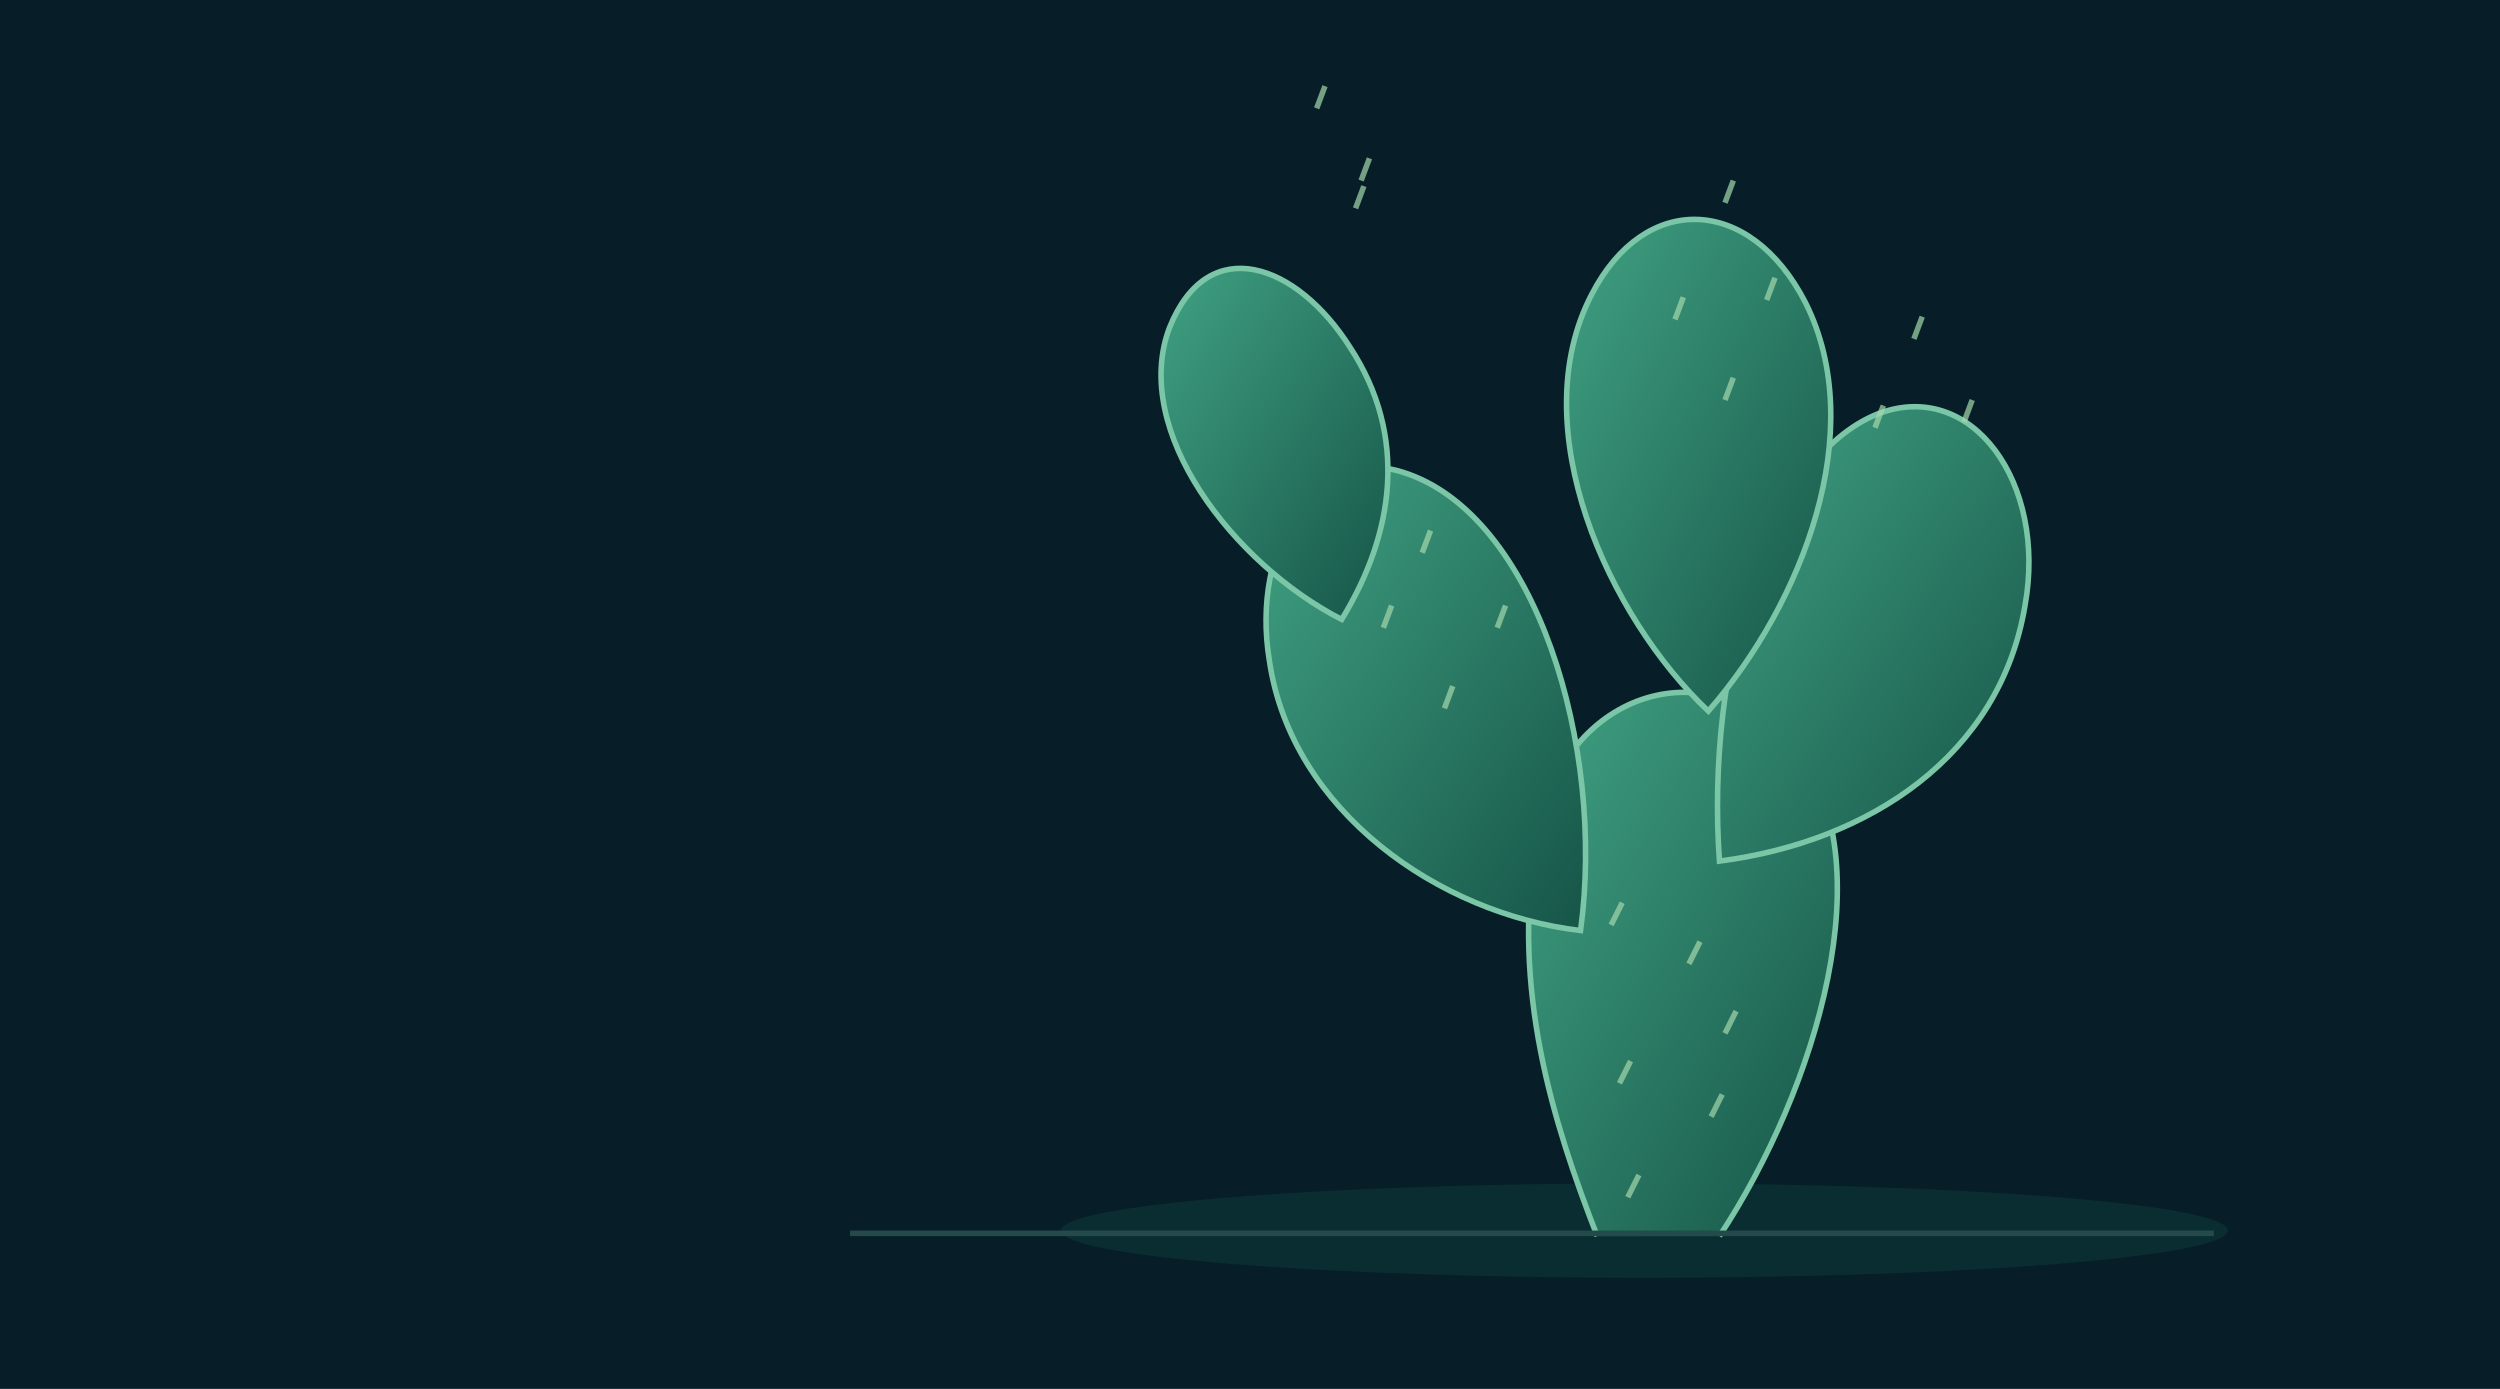
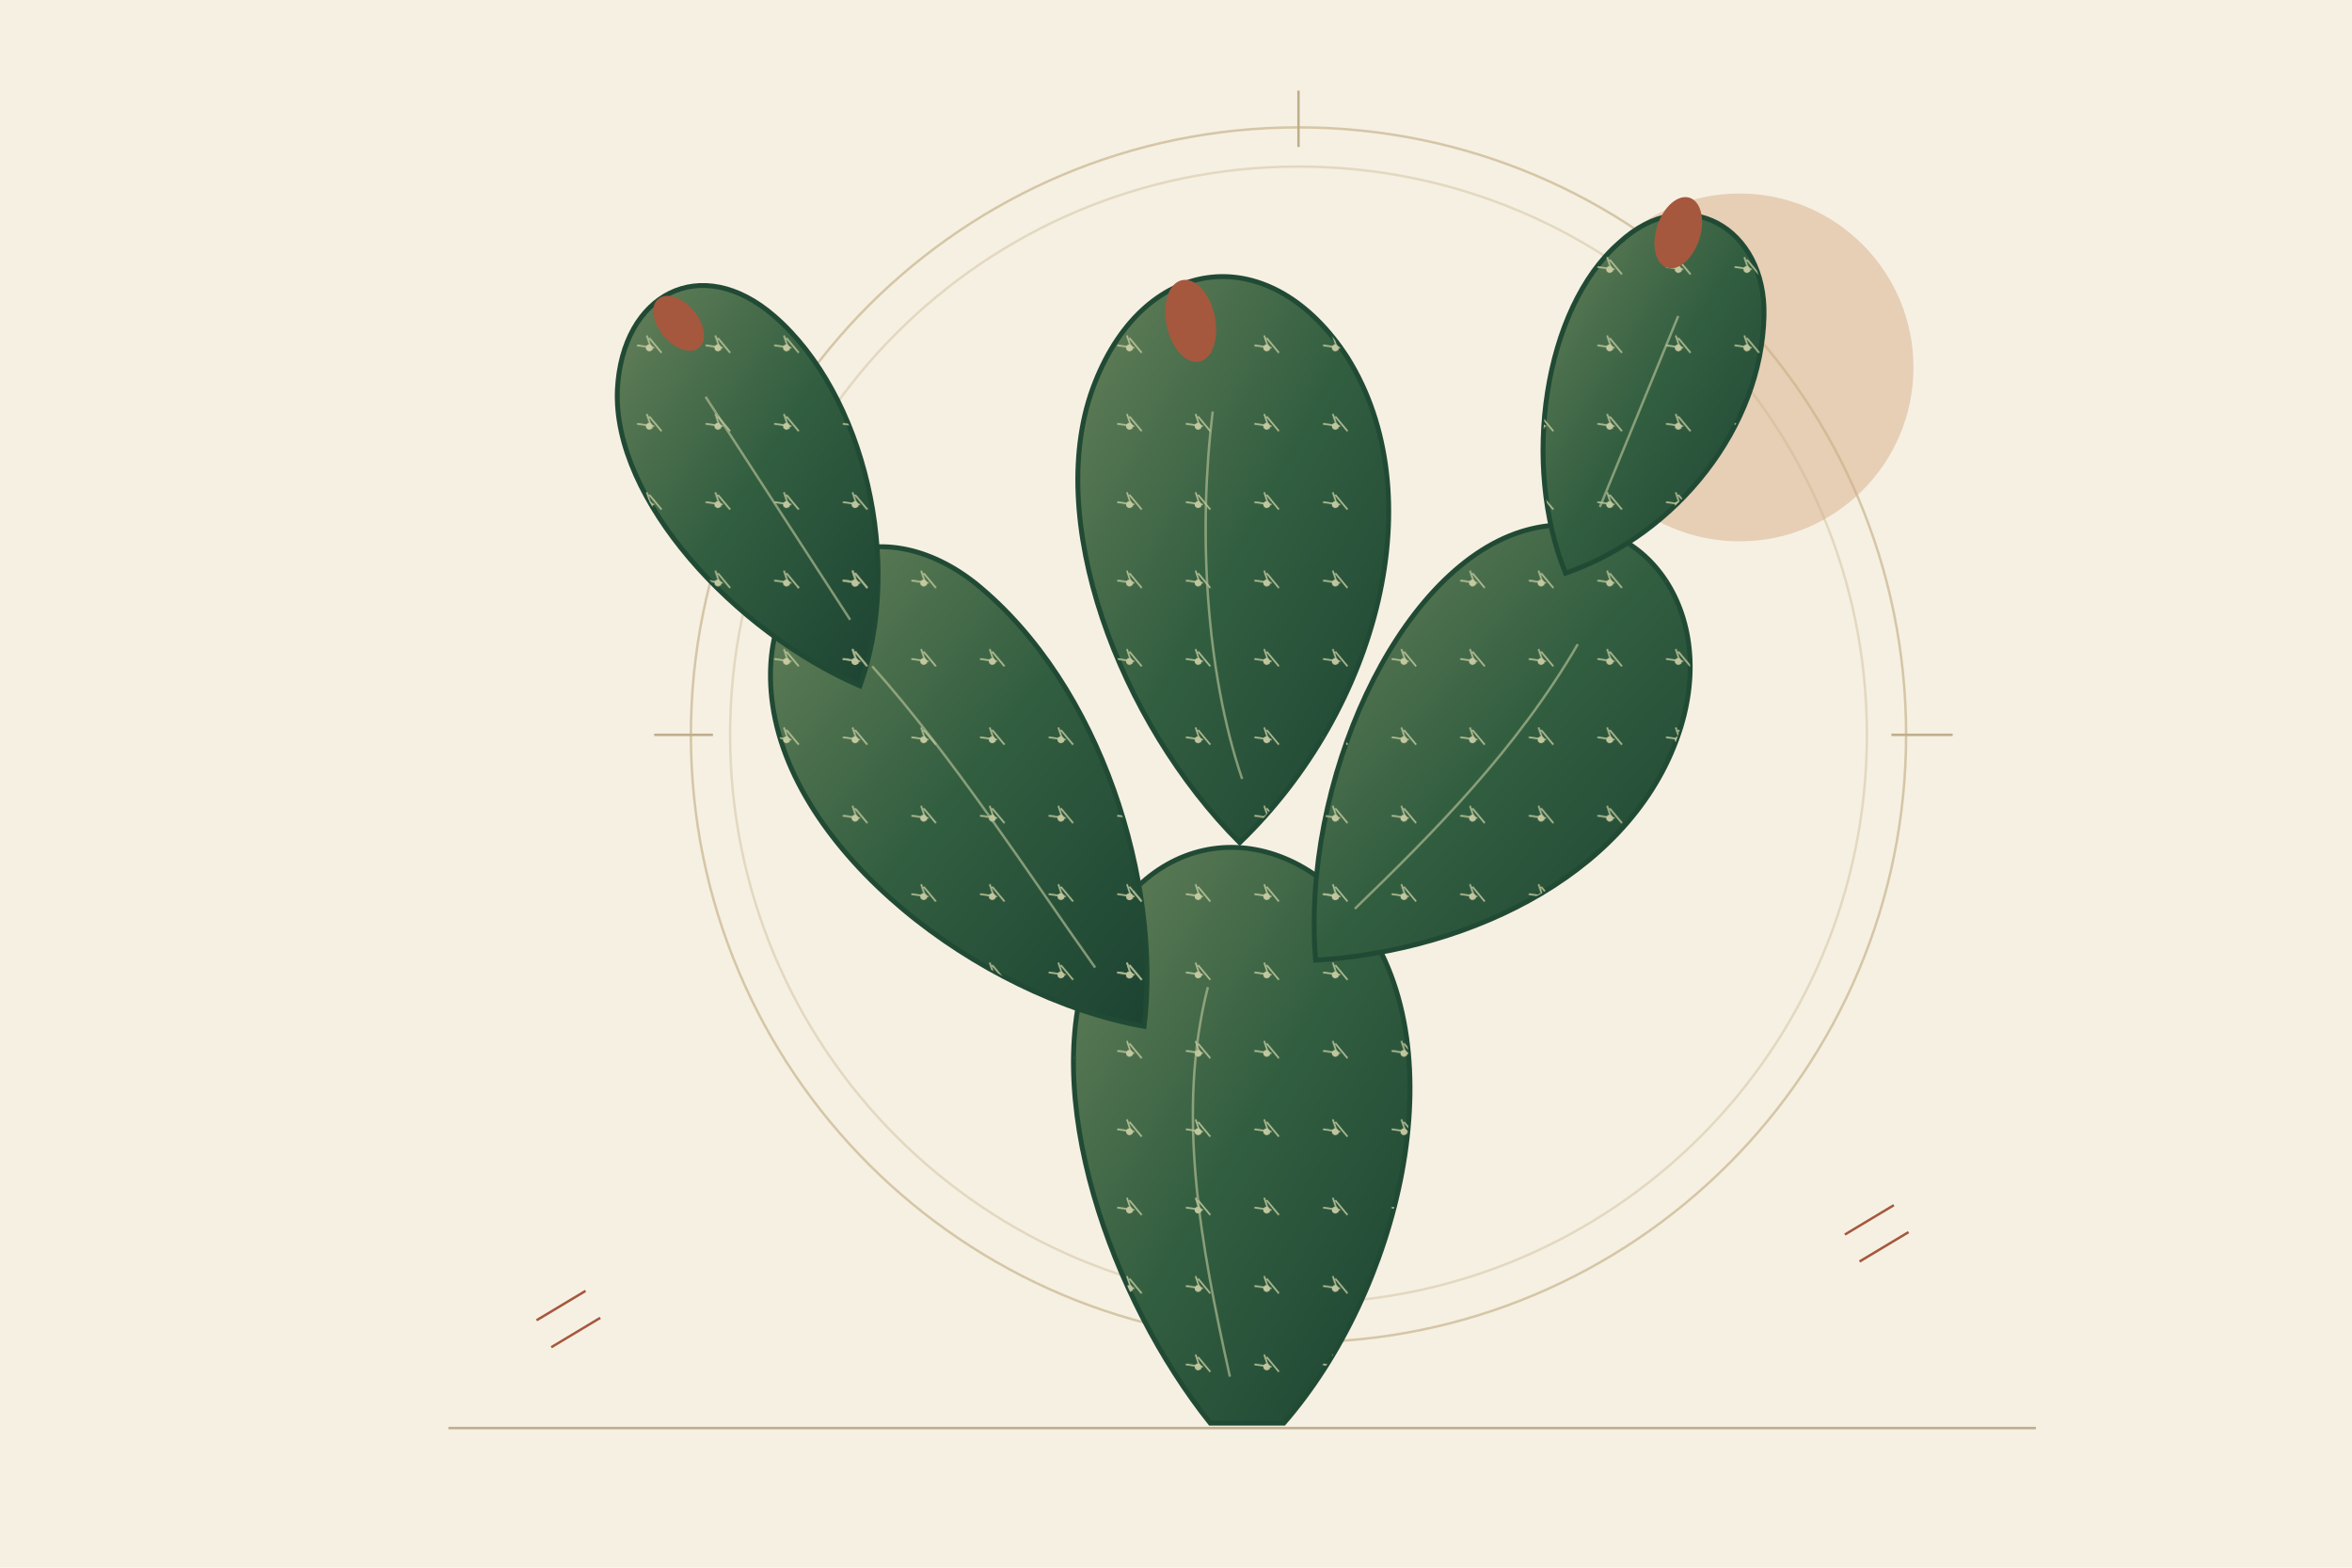
- <svg xmlns="http://www.w3.org/2000/svg" viewBox="0 0 900 500" fill="none">
+ <svg xmlns="http://www.w3.org/2000/svg" viewBox="0 0 960 640" fill="none">
  <defs>
-     <linearGradient id="pad" x1="0" y1="0" x2="1" y2="1">
-       <stop stop-color="#40a182" />
-       <stop offset="1" stop-color="#165548" />
+     <linearGradient id="leaf" x1="0" y1="0" x2="1" y2="1">
+       <stop stop-color="#66815a" />
+       <stop offset=".5" stop-color="#325e40" />
+       <stop offset="1" stop-color="#1c4332" />
    </linearGradient>
+     <pattern id="areoles" width="28" height="32" patternUnits="userSpaceOnUse">
+       <path d="m12 9 2 6m-6-2 7 1m-2-4 5 6" stroke="#c0c79b" stroke-width=".7" />
+       <circle cx="13" cy="14" r="1.4" fill="#d8d7ad" />
+     </pattern>
+     <path id="a" d="M494 581c-40-50-71-135-48-191 22-54 77-58 110-14 39 54 15 151-32 205Z" />
+     <path id="b" d="M467 419c-67-12-145-71-152-134-6-55 41-80 83-47 52 42 76 123 69 181Z" />
+     <path id="c" d="M537 392c-6-72 33-159 84-175 45-14 81 28 65 80-18 58-84 91-149 95Z" />
+     <path id="d" d="M506 344c-49-49-81-133-59-188 21-53 72-58 103-10 35 56 13 143-44 198Z" />
+     <path id="e" d="M351 280c-51-22-101-76-99-121 2-39 34-56 64-30 37 32 53 101 35 151Z" />
+     <path id="f" d="M639 234c-18-44-9-108 22-135 27-25 60-6 59 30-1 45-35 89-81 105Z" />
  </defs>
-   <path fill="#071d28" d="M0 0h900v500H0z" />
-   <ellipse cx="592" cy="443" rx="210" ry="17" fill="#092d31" />
-   <g stroke="#7ac6a7" stroke-width="2">
-     <path d="M575 445c-16-41-31-89-22-142 8-54 62-71 93-34 33 40 8 123-27 176" fill="url(#pad)" />
-     <path d="M569 335c-51-6-104-43-112-97-7-42 17-78 48-68 48 15 73 99 64 165Z" fill="url(#pad)" />
-     <path d="M619 310c-5-70 17-145 57-161 34-13 61 25 53 69-9 54-56 85-110 92Z" fill="url(#pad)" />
-     <path d="M615 256c-36-34-67-102-42-150 19-37 57-36 77 3 23 46-1 108-35 147Z" fill="url(#pad)" />
-     <path d="M483 223c-39-20-76-68-62-105 14-35 46-23 65 7 21 32 16 67-3 98Z" fill="url(#pad)" />
+   <path fill="#f6f0e3" d="M0 0h960v640H0z" />
+   <circle cx="530" cy="300" r="248" stroke="#d5c6a6" />
+   <circle cx="530" cy="300" r="232" stroke="#e3d8c0" />
+   <circle cx="710" cy="150" r="71" fill="#d5ad88" opacity=".5" />
+   <path d="M183 583h648M530 37v23m0 483v23M267 300h24m481 0h25" stroke="#beae8b" />
+   <g fill="url(#leaf)" stroke="#214a35" stroke-width="2">
+     <use href="#a" />
+     <use href="#b" />
+     <use href="#c" />
+     <use href="#d" />
+     <use href="#e" />
+     <use href="#f" />
  </g>
-   <g stroke="#a3d7ab" stroke-width="2" opacity=".7">
-     <path d="m580 333 4-8m24 22 4-8m-29 51 4-8m29 20 4-8m-34 37 4-8m31-51 4-8m-105-109 3-8m-25-21 3-8m38 8 3-8m-30-19 3-8m106-47 3-8m-21-21 3-8m30 1 3-8m-18-27 3-8m65 57 3-8m15 38 3-8m-35 10 3-8m-188-81 3-8m-19-18 3-8m11 44 3-8" />
+   <g fill="url(#areoles)" opacity=".85">
+     <use href="#a" />
+     <use href="#b" />
+     <use href="#c" />
+     <use href="#d" />
+     <use href="#e" />
+     <use href="#f" />
  </g>
-   <path d="M306 444h491" stroke="#244a4b" stroke-width="2" />
+   <g stroke="#b7c197" stroke-width="1" opacity=".65">
+     <path d="M502 562c-12-54-22-108-9-159M447 395c-27-38-58-86-91-123M553 371c32-31 66-65 91-108M507 318c-15-44-18-102-12-150M347 253l-59-91M653 207l32-78" />
+   </g>
+   <g fill="#a5583d">
+     <ellipse cx="486" cy="131" rx="10" ry="17" transform="rotate(-12 486 131)" />
+     <ellipse cx="685" cy="95" rx="9" ry="15" transform="rotate(18 685 95)" />
+     <ellipse cx="277" cy="132" rx="8" ry="13" transform="rotate(-40 277 132)" />
+   </g>
+   <path d="m219 539 20-12m-14 23 20-12m508-34 20-12m-14 23 20-12" stroke="#a5583d" />
</svg>
